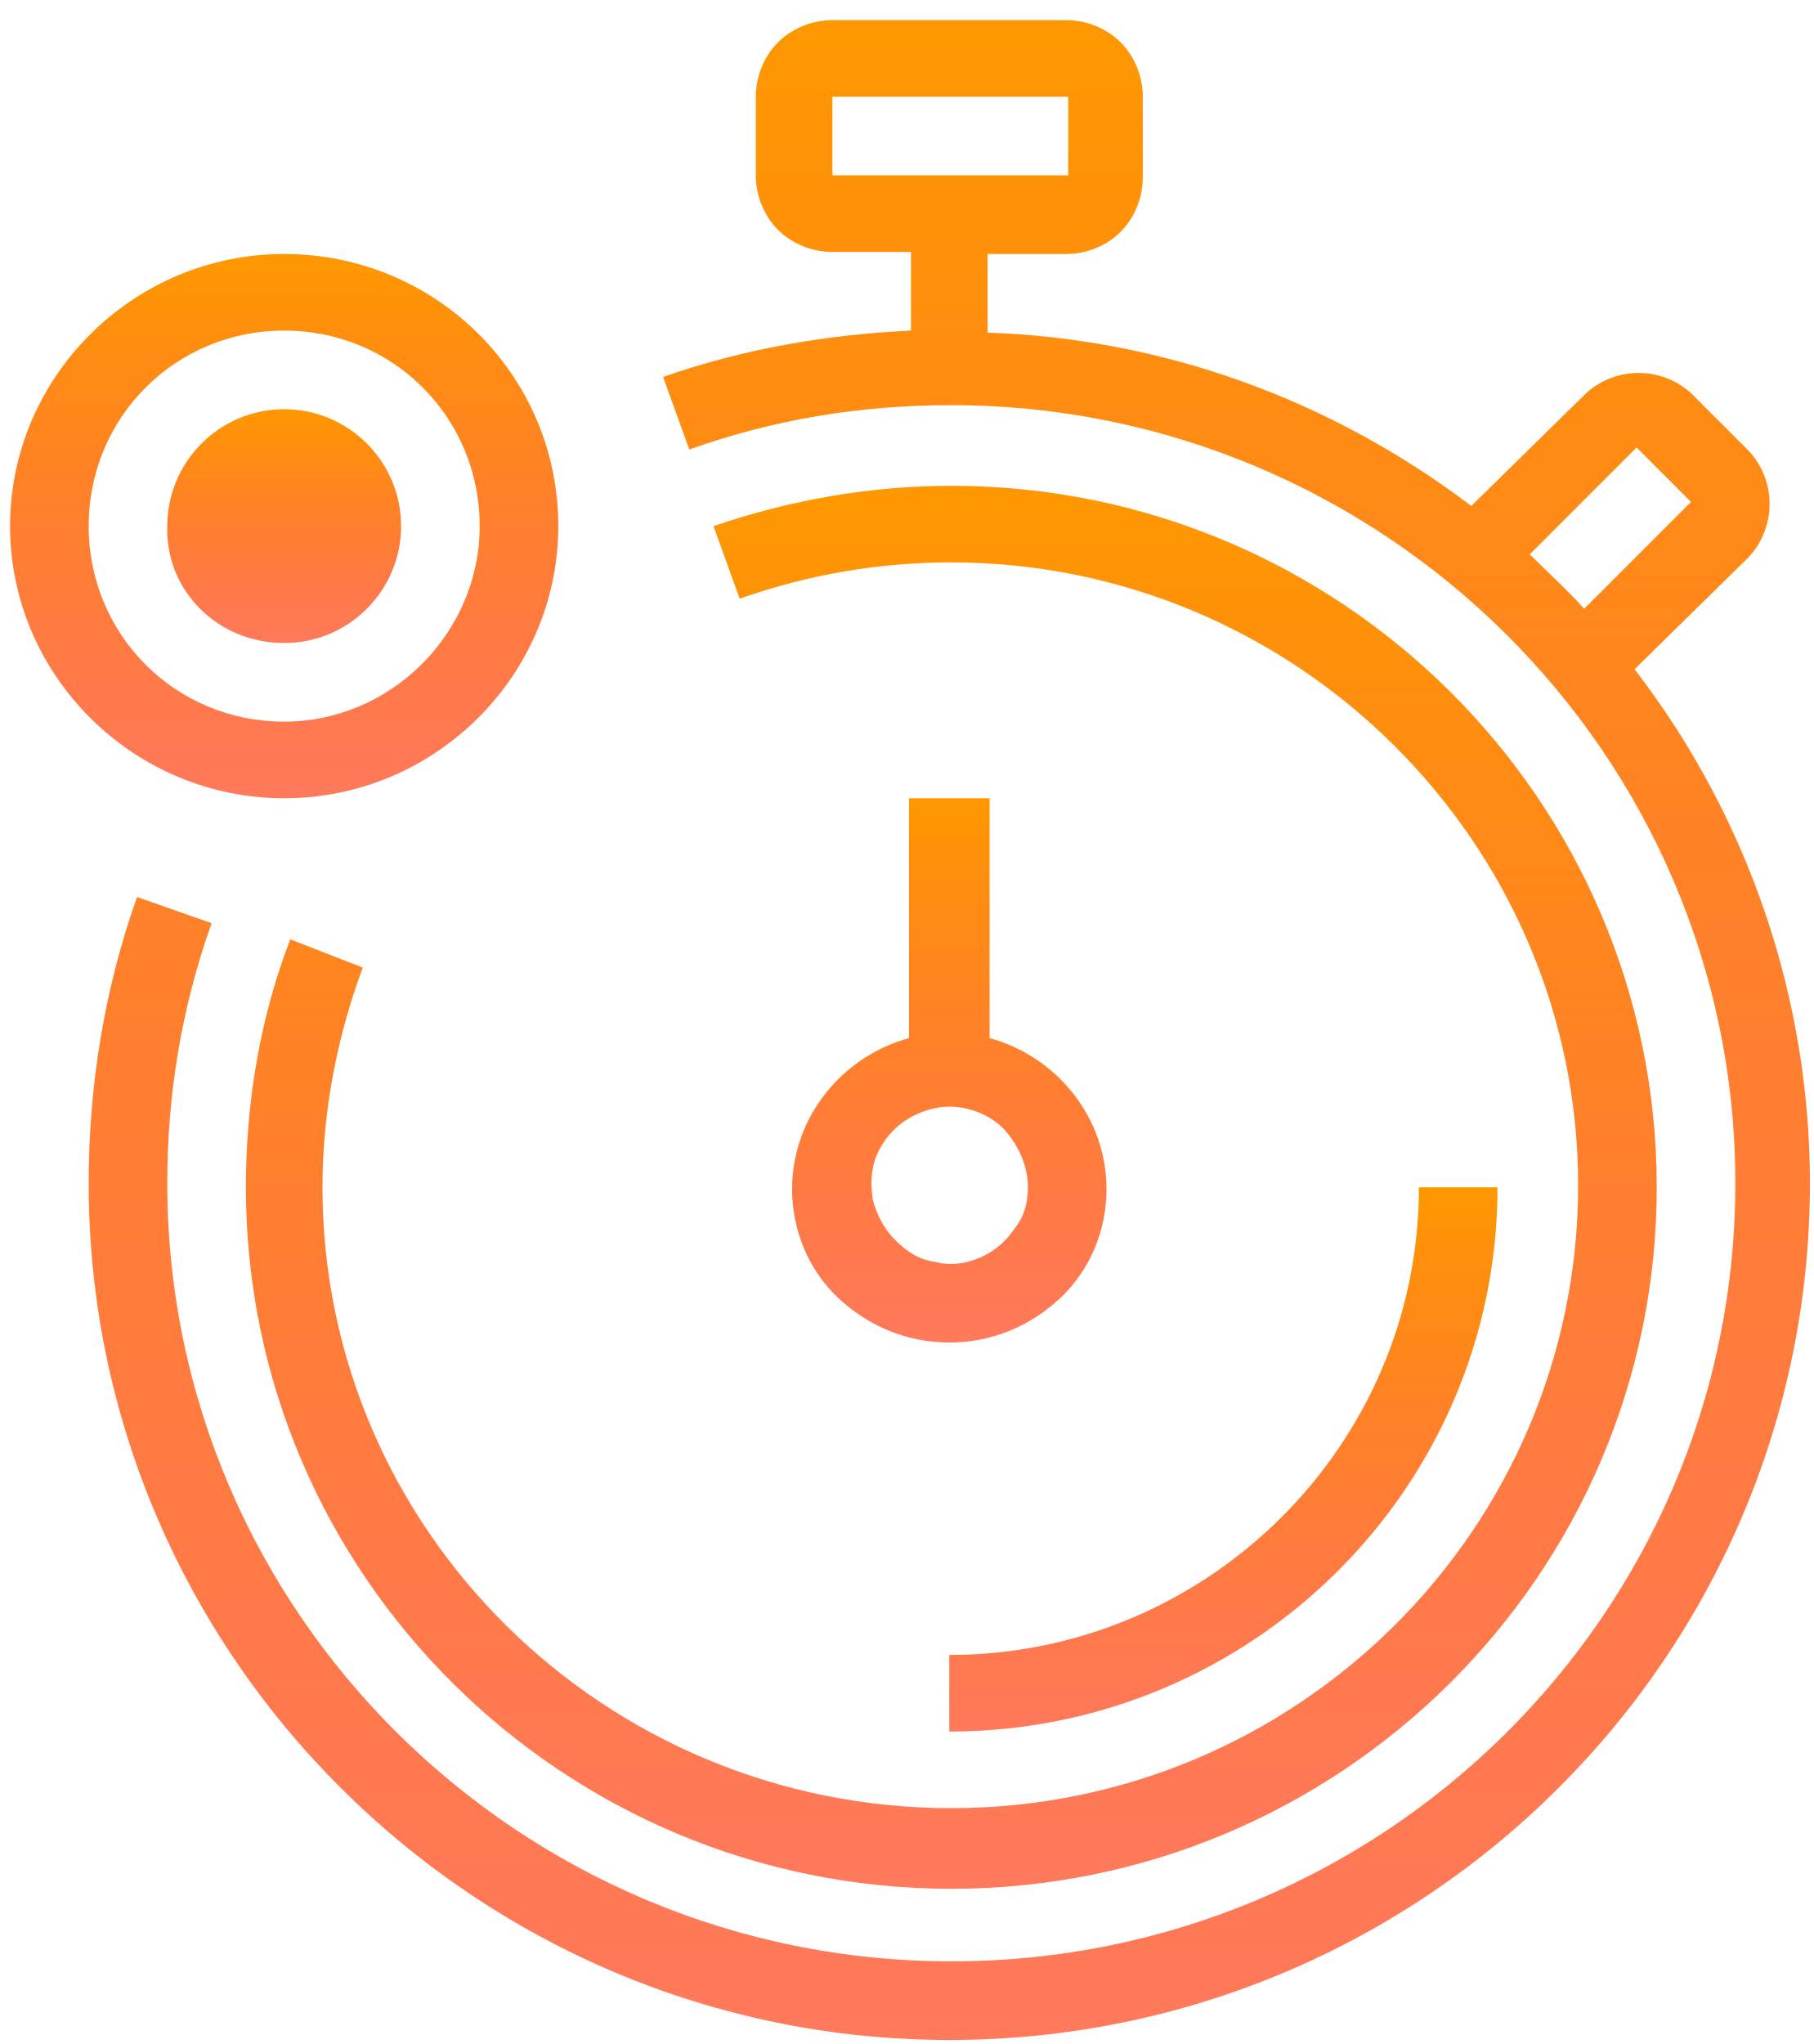
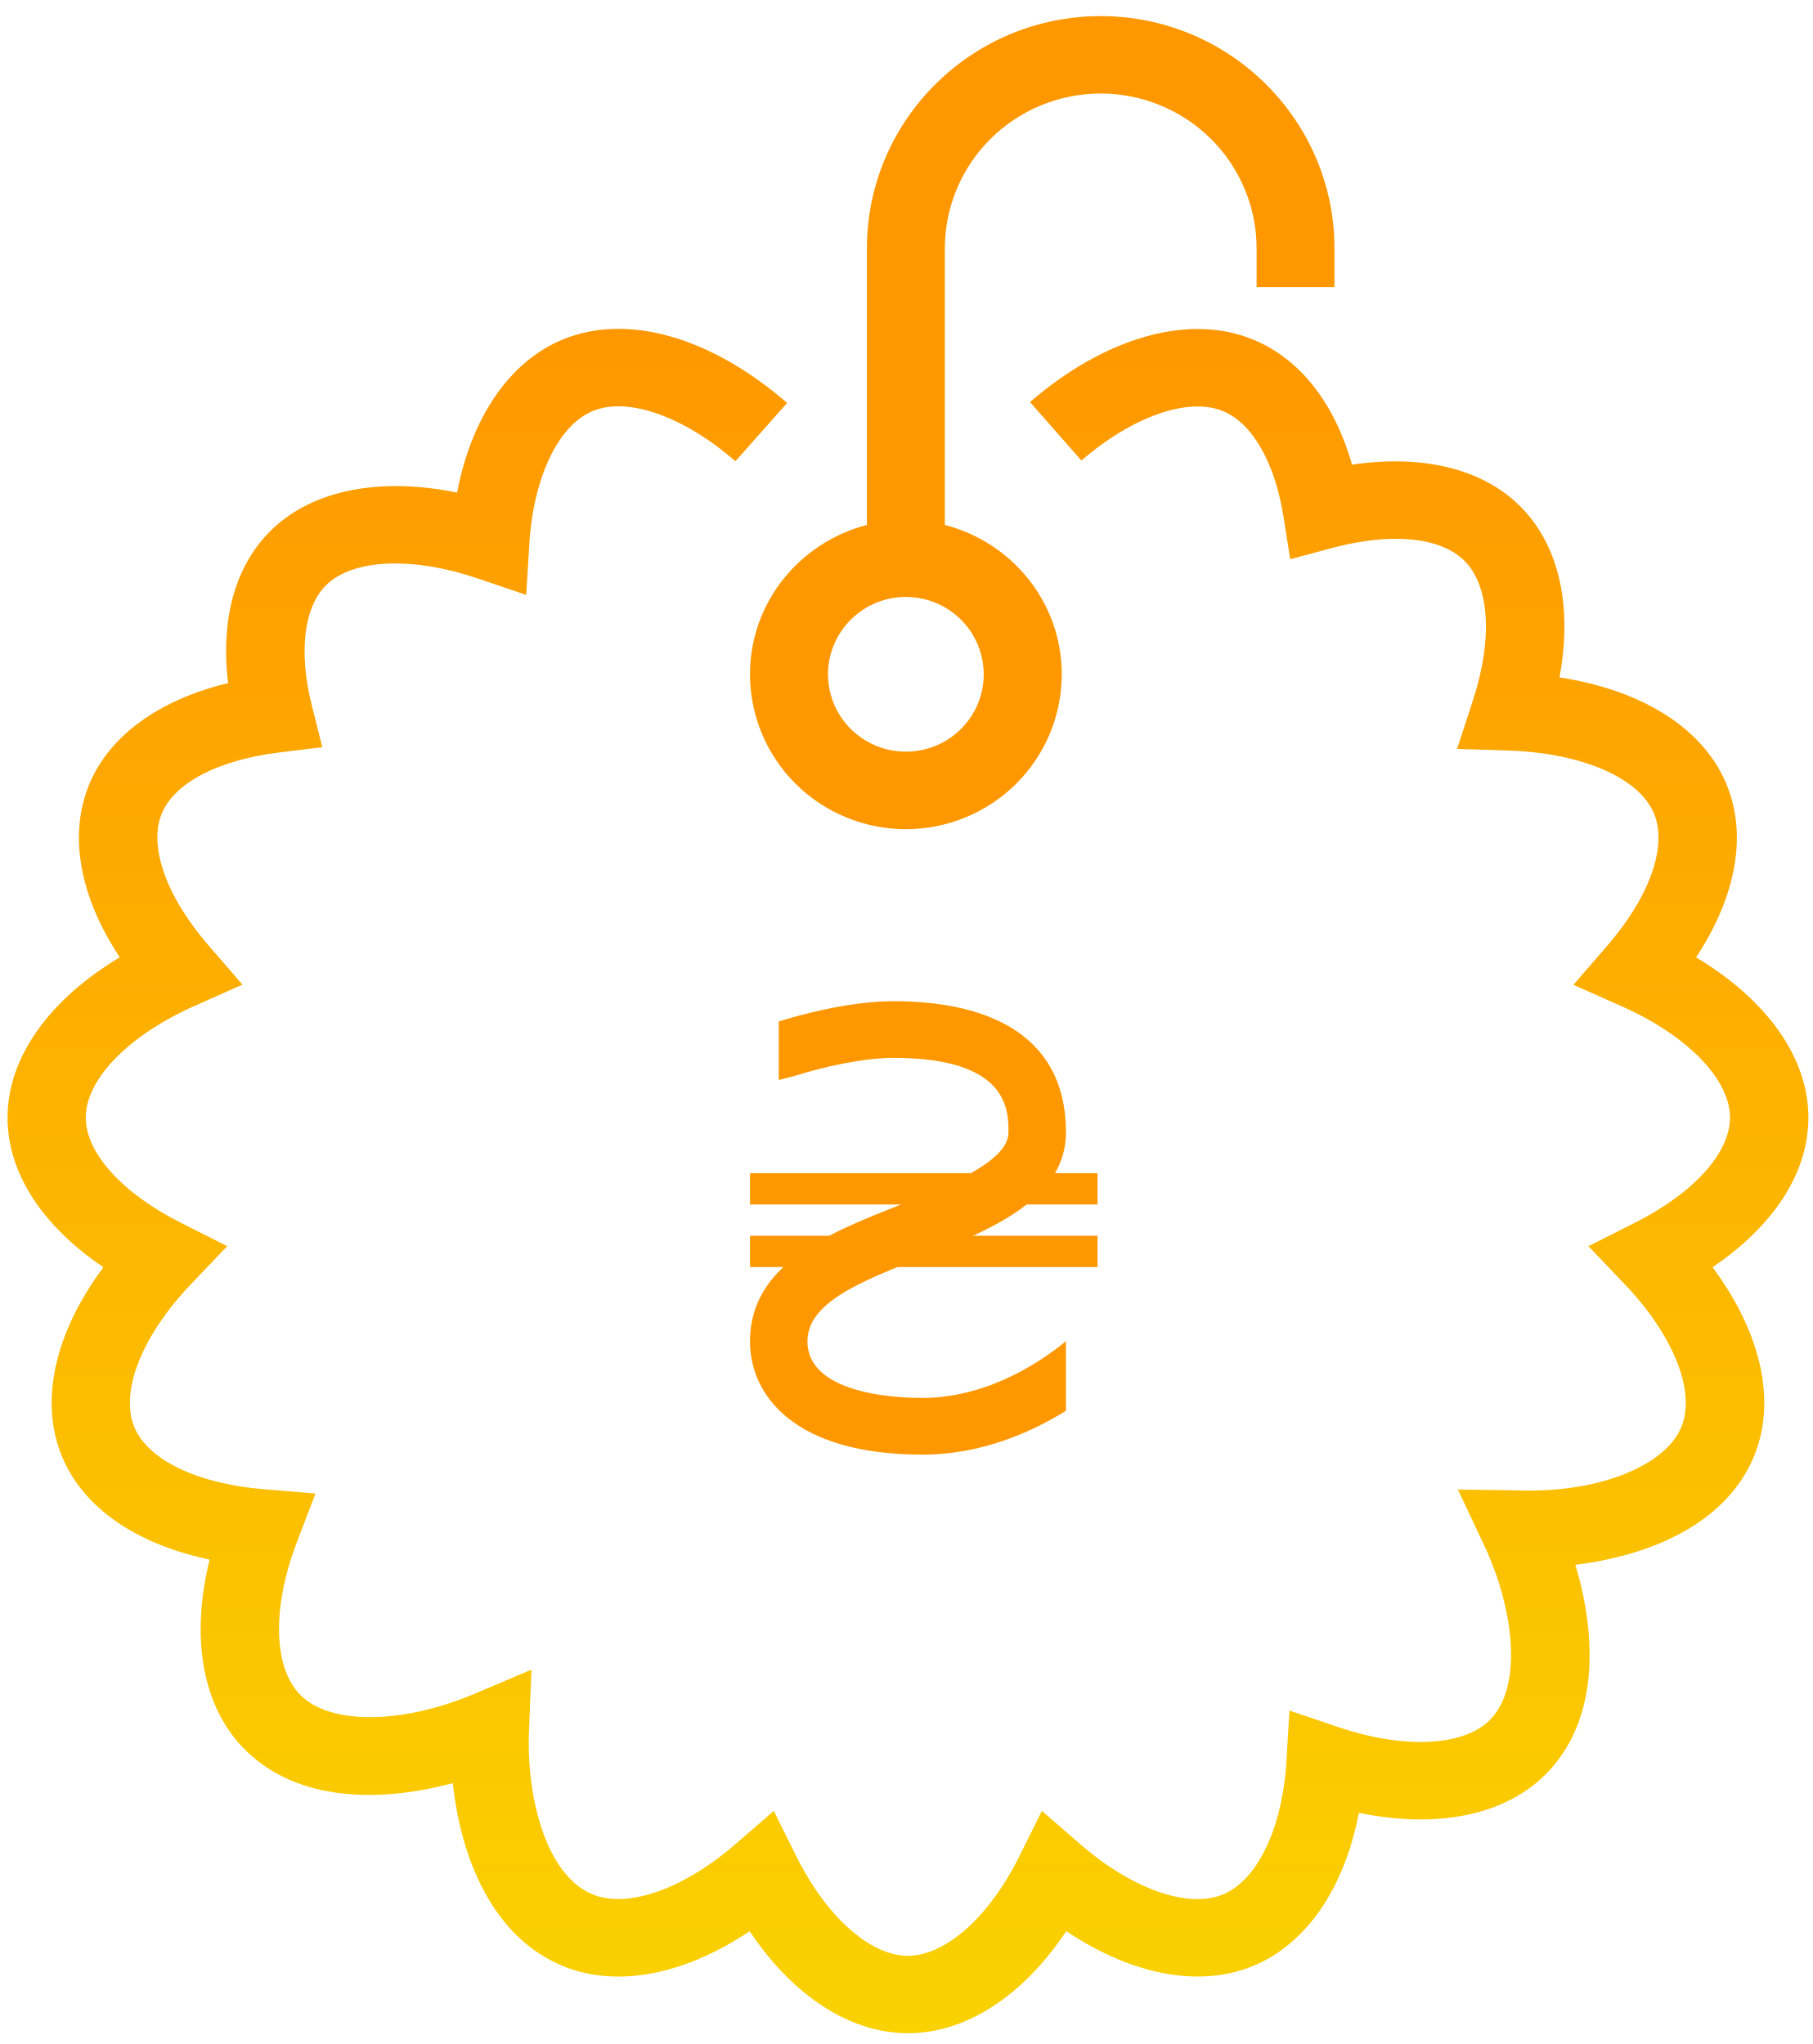
- <svg xmlns="http://www.w3.org/2000/svg" version="1.1" id="Layer_1" x="0px" y="0px" viewBox="0 0 90 101.4" style="enable-background:new 0 0 90 101.4;" xml:space="preserve">
-   <style type="text/css">
- 	.st0{fill:url(#SVGID_1_);}
- 	.st1{fill:url(#SVGID_2_);}
- 	.st2{fill:url(#SVGID_3_);}
- 	.st3{fill:url(#SVGID_4_);}
- 	.st4{fill:url(#SVGID_5_);}
- 	.st5{fill:url(#SVGID_6_);}
- </style>
-   <linearGradient id="SVGID_1_" gradientUnits="userSpaceOnUse" x1="14.056" y1="85.231" x2="14.056" y2="73.644" gradientTransform="matrix(1 0 0 -1 0 105.5)">
-     <stop offset="0" style="stop-color:#FF9800" />
-     <stop offset="1" style="stop-color:#FF2E00;stop-opacity:0.64" />
-   </linearGradient>
-   <path class="st0" d="M14.1,31.9c3.2,0,5.8-2.6,5.8-5.8c0-3.2-2.6-5.8-5.8-5.8c-3.2,0-5.8,2.6-5.8,5.8C8.2,29.3,10.8,31.9,14.1,31.9z  " />
-   <linearGradient id="SVGID_2_" gradientUnits="userSpaceOnUse" x1="60.686" y1="46.608" x2="60.686" y2="19.573" gradientTransform="matrix(1 0 0 -1 0 105.5)">
-     <stop offset="0" style="stop-color:#FF9800" />
-     <stop offset="1" style="stop-color:#FF2E00;stop-opacity:0.64" />
-   </linearGradient>
-   <path class="st1" d="M47.1,85.9c15,0,27.2-12.1,27.2-27h-3.9c0,12.8-10.5,23.2-23.3,23.2L47.1,85.9z" />
-   <linearGradient id="SVGID_3_" gradientUnits="userSpaceOnUse" x1="14.056" y1="92.956" x2="14.056" y2="65.918" gradientTransform="matrix(1 0 0 -1 0 105.5)">
-     <stop offset="0" style="stop-color:#FF9800" />
-     <stop offset="1" style="stop-color:#FF2E00;stop-opacity:0.64" />
-   </linearGradient>
-   <path class="st2" d="M14.1,39.6c7.5,0,13.6-6.1,13.6-13.5c0-7.5-6.1-13.5-13.6-13.5c-7.5,0-13.6,6.1-13.6,13.5S6.6,39.6,14.1,39.6z   M14.1,16.4c5.4,0,9.7,4.3,9.7,9.7c0,5.3-4.4,9.7-9.7,9.7c-5.4,0-9.7-4.3-9.7-9.7S8.7,16.4,14.1,16.4L14.1,16.4z" />
-   <linearGradient id="SVGID_4_" gradientUnits="userSpaceOnUse" x1="47.087" y1="65.918" x2="47.087" y2="38.957" gradientTransform="matrix(1 0 0 -1 0 105.5)">
-     <stop offset="0" style="stop-color:#FF9800" />
-     <stop offset="1" style="stop-color:#FF2E00;stop-opacity:0.64" />
-   </linearGradient>
-   <path class="st3" d="M45.1,39.6v11.9c-3.3,0.9-5.8,3.9-5.8,7.5c0,2,0.8,4,2.3,5.4c1.5,1.4,3.4,2.2,5.5,2.2s4-0.8,5.5-2.2  c1.5-1.4,2.3-3.4,2.3-5.4c0-3.6-2.5-6.6-5.8-7.5V39.6H45.1z M51,58.9c0,0.8-0.2,1.5-0.7,2.1c-0.4,0.6-1,1.1-1.7,1.4  c-0.7,0.3-1.5,0.4-2.2,0.2c-0.8-0.1-1.4-0.5-2-1.1c-0.5-0.5-0.9-1.2-1.1-2c-0.1-0.7-0.1-1.5,0.2-2.2c0.3-0.7,0.8-1.3,1.4-1.7  c0.6-0.4,1.4-0.7,2.2-0.7c1,0,2,0.4,2.7,1.1C50.6,56.9,51,57.9,51,58.9L51,58.9z" />
-   <linearGradient id="SVGID_5_" gradientUnits="userSpaceOnUse" x1="47.087" y1="81.369" x2="47.087" y2="11.848" gradientTransform="matrix(1 0 0 -1 0 105.5)">
-     <stop offset="0" style="stop-color:#FF9800" />
-     <stop offset="1" style="stop-color:#FF2E00;stop-opacity:0.64" />
-   </linearGradient>
-   <path class="st4" d="M16,58.9c0-3.7,0.7-7.4,2-10.9l-3.6-1.4c-1.5,3.9-2.2,8.1-2.2,12.3c0,19.2,15.7,34.8,35,34.8  c19.3,0,35-15.6,35-34.8c0-19.2-15.7-34.8-35-34.8c-4,0-8,0.7-11.8,2l1.3,3.6c3.4-1.2,6.9-1.8,10.5-1.8c17.1,0,31.1,13.9,31.1,30.9  c0,17-13.9,30.9-31.1,30.9S16,75.9,16,58.9z" />
-   <linearGradient id="SVGID_6_" gradientUnits="userSpaceOnUse" x1="47.088" y1="104.552" x2="47.088" y2="4.123" gradientTransform="matrix(1 0 0 -1 0 105.5)">
-     <stop offset="0" style="stop-color:#FF9800" />
-     <stop offset="1" style="stop-color:#FF2E00;stop-opacity:0.64" />
-   </linearGradient>
-   <path class="st5" d="M81.1,33.2l5.6-5.5c0.7-0.7,1.1-1.7,1.1-2.7c0-1-0.4-2-1.1-2.7l-2.7-2.7c-0.7-0.7-1.7-1.1-2.7-1.1  c-1,0-2,0.4-2.7,1.1l-5.6,5.5C66,19.8,57.7,16.8,49,16.5v-3.9h3.9c1,0,2-0.4,2.7-1.1c0.7-0.7,1.1-1.7,1.1-2.7V4.8c0-1-0.4-2-1.1-2.7  c-0.7-0.7-1.7-1.1-2.7-1.1H41.3c-1,0-2,0.4-2.7,1.1c-0.7,0.7-1.1,1.7-1.1,2.7v3.9c0,1,0.4,2,1.1,2.7c0.7,0.7,1.7,1.1,2.7,1.1h3.9  v3.9c-4.2,0.2-8.3,0.9-12.3,2.3l1.3,3.6c4.2-1.5,8.5-2.2,13-2.2c21.4,0,38.9,17.3,38.9,38.6c0,21.3-17.4,38.6-38.9,38.6  c-21.4,0-38.9-17.3-38.9-38.6c0-4.4,0.7-8.7,2.2-12.9l-3.7-1.3c-1.6,4.5-2.4,9.3-2.4,14.2c0,23.4,19.2,42.5,42.7,42.5  c23.6,0,42.7-19.1,42.7-42.5C89.8,49.6,86.8,40.6,81.1,33.2L81.1,33.2z M41.3,4.8h11.7l0,3.9H41.3V4.8z M75.9,27.5l5.3-5.3l2.7,2.7  l-5.3,5.3C77.8,29.3,76.8,28.4,75.9,27.5L75.9,27.5z" />
+ <svg xmlns="http://www.w3.org/2000/svg" width="94" height="106" viewBox="0 0 94 106" fill="none">
+   <path d="M93.761 57.959C93.761 54.855 91.626 51.856 87.938 49.649C90.038 46.459 90.611 43.253 89.493 40.617C88.277 37.749 85.129 35.784 80.856 35.129C81.55 31.394 80.826 28.216 78.763 26.2C76.808 24.294 73.722 23.56 70.102 24.097C69.174 20.86 67.38 18.584 64.934 17.594C61.633 16.256 57.322 17.476 53.403 20.849L56.068 23.882C58.724 21.594 61.601 20.585 63.397 21.315C64.923 21.934 66.101 23.977 66.545 26.788L66.896 29.001L69.08 28.415C72.111 27.605 74.662 27.841 75.91 29.064C77.232 30.354 77.41 33.127 76.375 36.299L75.547 38.836L78.241 38.924C82.019 39.051 84.966 40.324 85.752 42.177C86.466 43.864 85.542 46.49 83.343 49.033L81.579 51.071L84.05 52.17C87.48 53.691 89.699 55.965 89.699 57.959C89.699 59.787 87.816 61.873 84.774 63.407L82.356 64.626L84.22 66.579C86.79 69.267 87.944 72.192 87.165 74.029C86.325 76.014 82.91 77.41 78.829 77.294L75.587 77.244L76.958 80.153C78.454 83.325 79.024 87.459 77.22 89.223C75.836 90.575 72.76 90.707 69.381 89.563L66.856 88.709L66.699 91.343C66.49 94.812 65.191 97.524 63.391 98.251C61.58 98.99 58.682 97.958 56.012 95.639L54.021 93.912L52.852 96.264C51.297 99.4 49.027 101.426 47.071 101.426C45.114 101.426 42.845 99.398 41.288 96.264L40.119 93.912L38.128 95.639C35.454 97.958 32.556 98.98 30.749 98.251C28.275 97.247 27.293 93.15 27.427 89.763L27.555 86.587L24.602 87.839C20.869 89.416 17.167 89.458 15.606 87.933C14.164 86.521 14.085 83.385 15.403 79.944L16.359 77.451L13.672 77.23C10.259 76.951 7.692 75.725 6.973 74.028C6.194 72.19 7.351 69.265 9.918 66.577L11.782 64.625L9.364 63.406C6.332 61.876 4.446 59.788 4.446 57.958C4.446 55.963 6.665 53.689 10.096 52.162L12.57 51.061L10.806 49.023C8.606 46.479 7.682 43.854 8.397 42.167C9.067 40.586 11.326 39.413 14.442 39.027L16.709 38.747L16.16 36.552C15.475 33.795 15.756 31.474 16.92 30.334C18.302 28.985 21.381 28.852 24.757 29.995L27.282 30.851L27.445 28.216C27.655 24.745 28.953 22.034 30.754 21.307C32.565 20.568 35.462 21.598 38.131 23.919L40.811 20.897C36.875 17.48 32.543 16.238 29.221 17.589C26.434 18.718 24.455 21.615 23.698 25.546C19.706 24.728 16.208 25.403 14.075 27.482C12.197 29.314 11.425 32.087 11.828 35.423C8.279 36.283 5.713 38.117 4.653 40.613C3.535 43.251 4.107 46.457 6.208 49.645C2.526 51.857 0.391 54.856 0.391 57.959C0.391 60.814 2.172 63.56 5.362 65.718C2.82 69.138 2.02 72.71 3.234 75.579C4.35 78.215 7.073 80.079 10.867 80.879C9.852 84.995 10.513 88.595 12.756 90.791C15.462 93.434 19.696 93.487 23.476 92.472C23.898 96.376 25.545 100.482 29.219 101.97C32.004 103.097 35.493 102.412 38.868 100.15C41.107 103.5 44.066 105.441 47.078 105.441C50.09 105.441 53.049 103.5 55.285 100.148C58.662 102.409 62.151 103.095 64.934 101.968C67.717 100.841 69.7 97.94 70.455 94.011C74.45 94.84 77.949 94.161 80.078 92.075C82.896 89.323 82.816 84.918 81.68 81.151C85.563 80.669 89.452 79.036 90.917 75.579C92.133 72.711 91.333 69.138 88.79 65.717C91.979 63.56 93.761 60.814 93.761 57.959Z" fill="url(#paint0_linear)" />
+   <path d="M38.886 34.969C38.886 37.099 39.737 39.142 41.253 40.649C42.769 42.155 44.824 43.001 46.968 43.001C49.111 43.001 51.167 42.155 52.683 40.649C54.198 39.142 55.05 37.099 55.05 34.969C55.05 31.236 52.464 28.12 48.988 27.223V12.882C48.988 11.828 49.197 10.783 49.604 9.809C50.01 8.834 50.605 7.949 51.356 7.203C52.106 6.457 52.997 5.866 53.978 5.462C54.958 5.058 56.009 4.85 57.071 4.85C58.132 4.85 59.183 5.058 60.163 5.462C61.144 5.866 62.035 6.457 62.785 7.203C63.536 7.949 64.131 8.834 64.537 9.809C64.944 10.783 65.153 11.828 65.153 12.882V14.889H69.19V12.882C69.19 6.238 63.753 0.835 57.067 0.835C50.381 0.835 44.948 6.238 44.948 12.882V27.223C41.472 28.121 38.886 31.237 38.886 34.969ZM46.968 30.957C47.766 30.957 48.547 31.192 49.211 31.633C49.875 32.074 50.392 32.7 50.698 33.434C51.003 34.167 51.083 34.974 50.928 35.752C50.772 36.53 50.387 37.245 49.822 37.806C49.258 38.368 48.538 38.75 47.755 38.905C46.972 39.059 46.16 38.98 45.422 38.676C44.685 38.373 44.054 37.858 43.61 37.199C43.167 36.539 42.93 35.763 42.93 34.969C42.931 33.905 43.357 32.885 44.114 32.132C44.871 31.379 45.897 30.956 46.968 30.954L46.968 30.957Z" fill="#FF9800" />
+   <path d="M56.905 60.841H38.886V62.463H56.905V60.841Z" fill="#FF9800" />
+   <path d="M56.905 64.085H38.886V65.707H56.905V64.085Z" fill="#FF9800" />
+   <path d="M38.886 69.559C38.886 72.4 41.232 75.436 47.821 75.436C50.844 75.436 53.422 74.305 55.266 73.163V69.556C54.356 70.298 51.471 72.495 47.821 72.495C47.173 72.495 41.864 72.495 41.864 69.556C41.864 65.147 55.267 65.147 55.267 58.728C55.267 53.391 50.799 51.921 46.332 51.921C43.909 51.921 41.155 52.725 40.376 52.973V56.008L41.116 55.819L41.202 55.797L41.287 55.771C42.611 55.35 44.727 54.86 46.332 54.86C52.288 54.86 52.288 57.57 52.288 58.728C52.288 60.252 49.086 61.523 46.515 62.544C42.938 63.965 38.886 65.575 38.886 69.559Z" fill="#FF9800" />
+   <defs>
+     <linearGradient id="paint0_linear" x1="47.076" y1="17.053" x2="47.076" y2="105.441" gradientUnits="userSpaceOnUse">
+       <stop stop-color="#FF9800" />
+       <stop offset="1" stop-color="#FAD200" />
+     </linearGradient>
+   </defs>
</svg>
